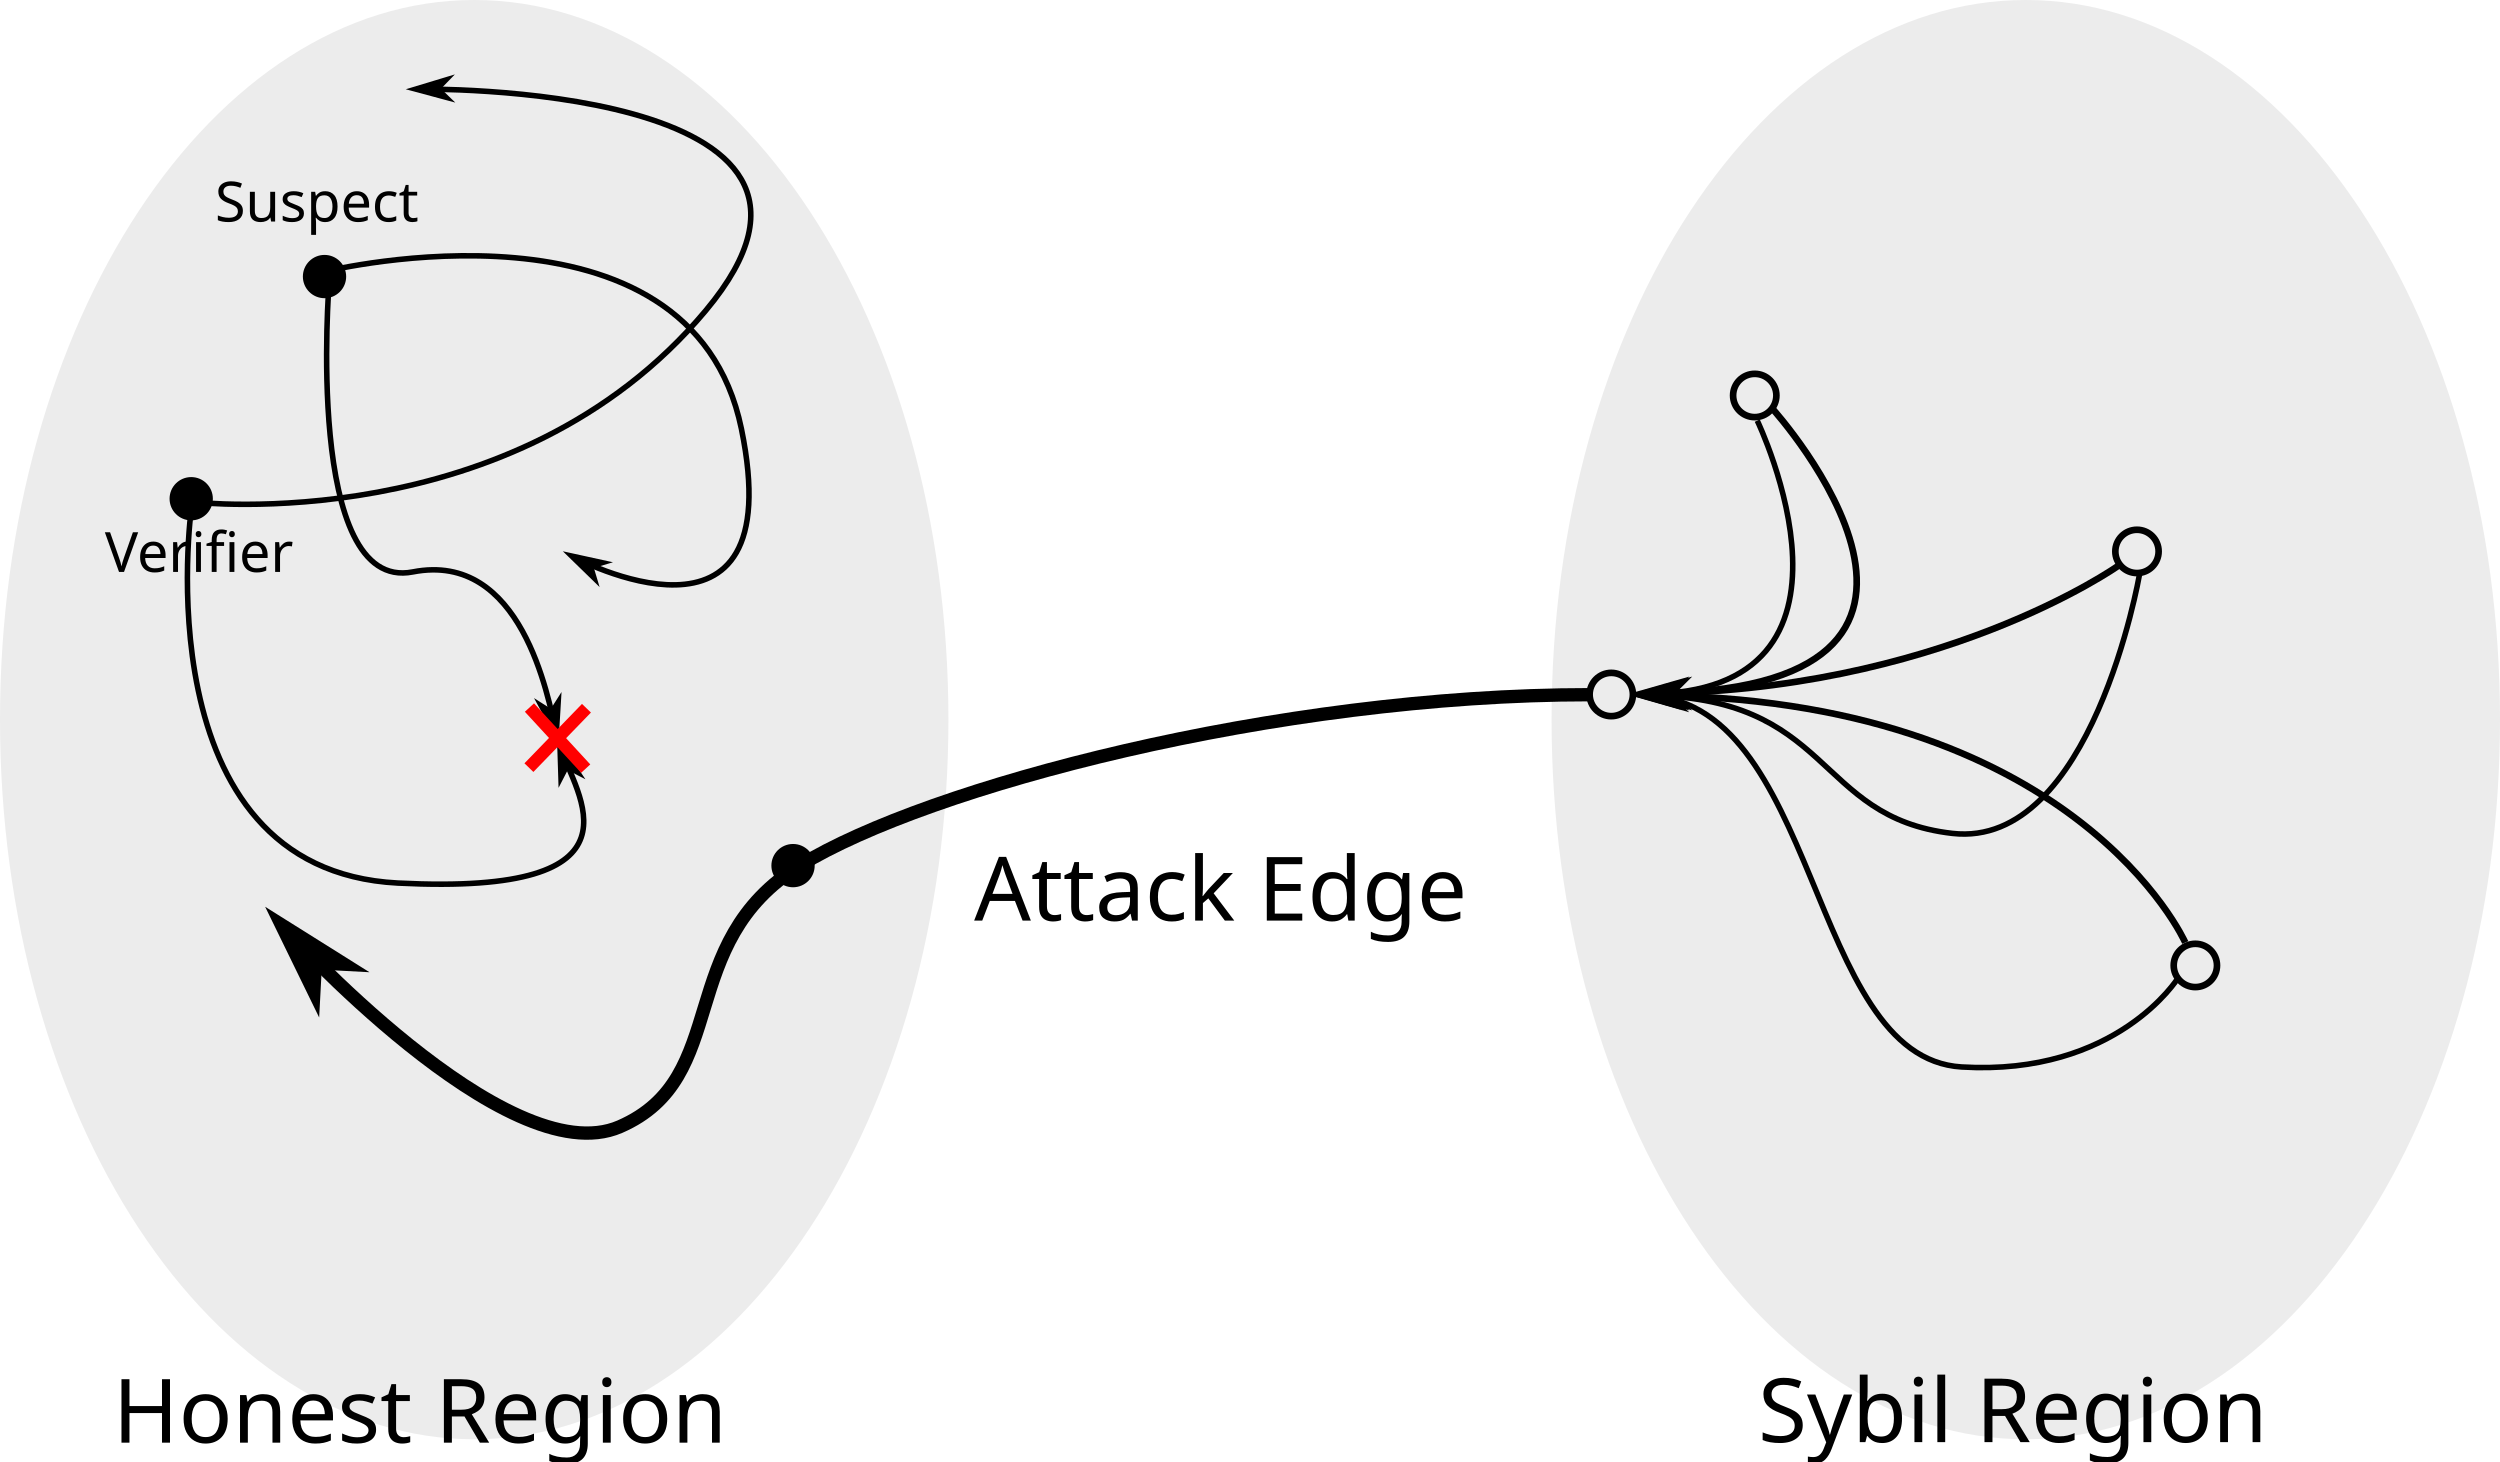
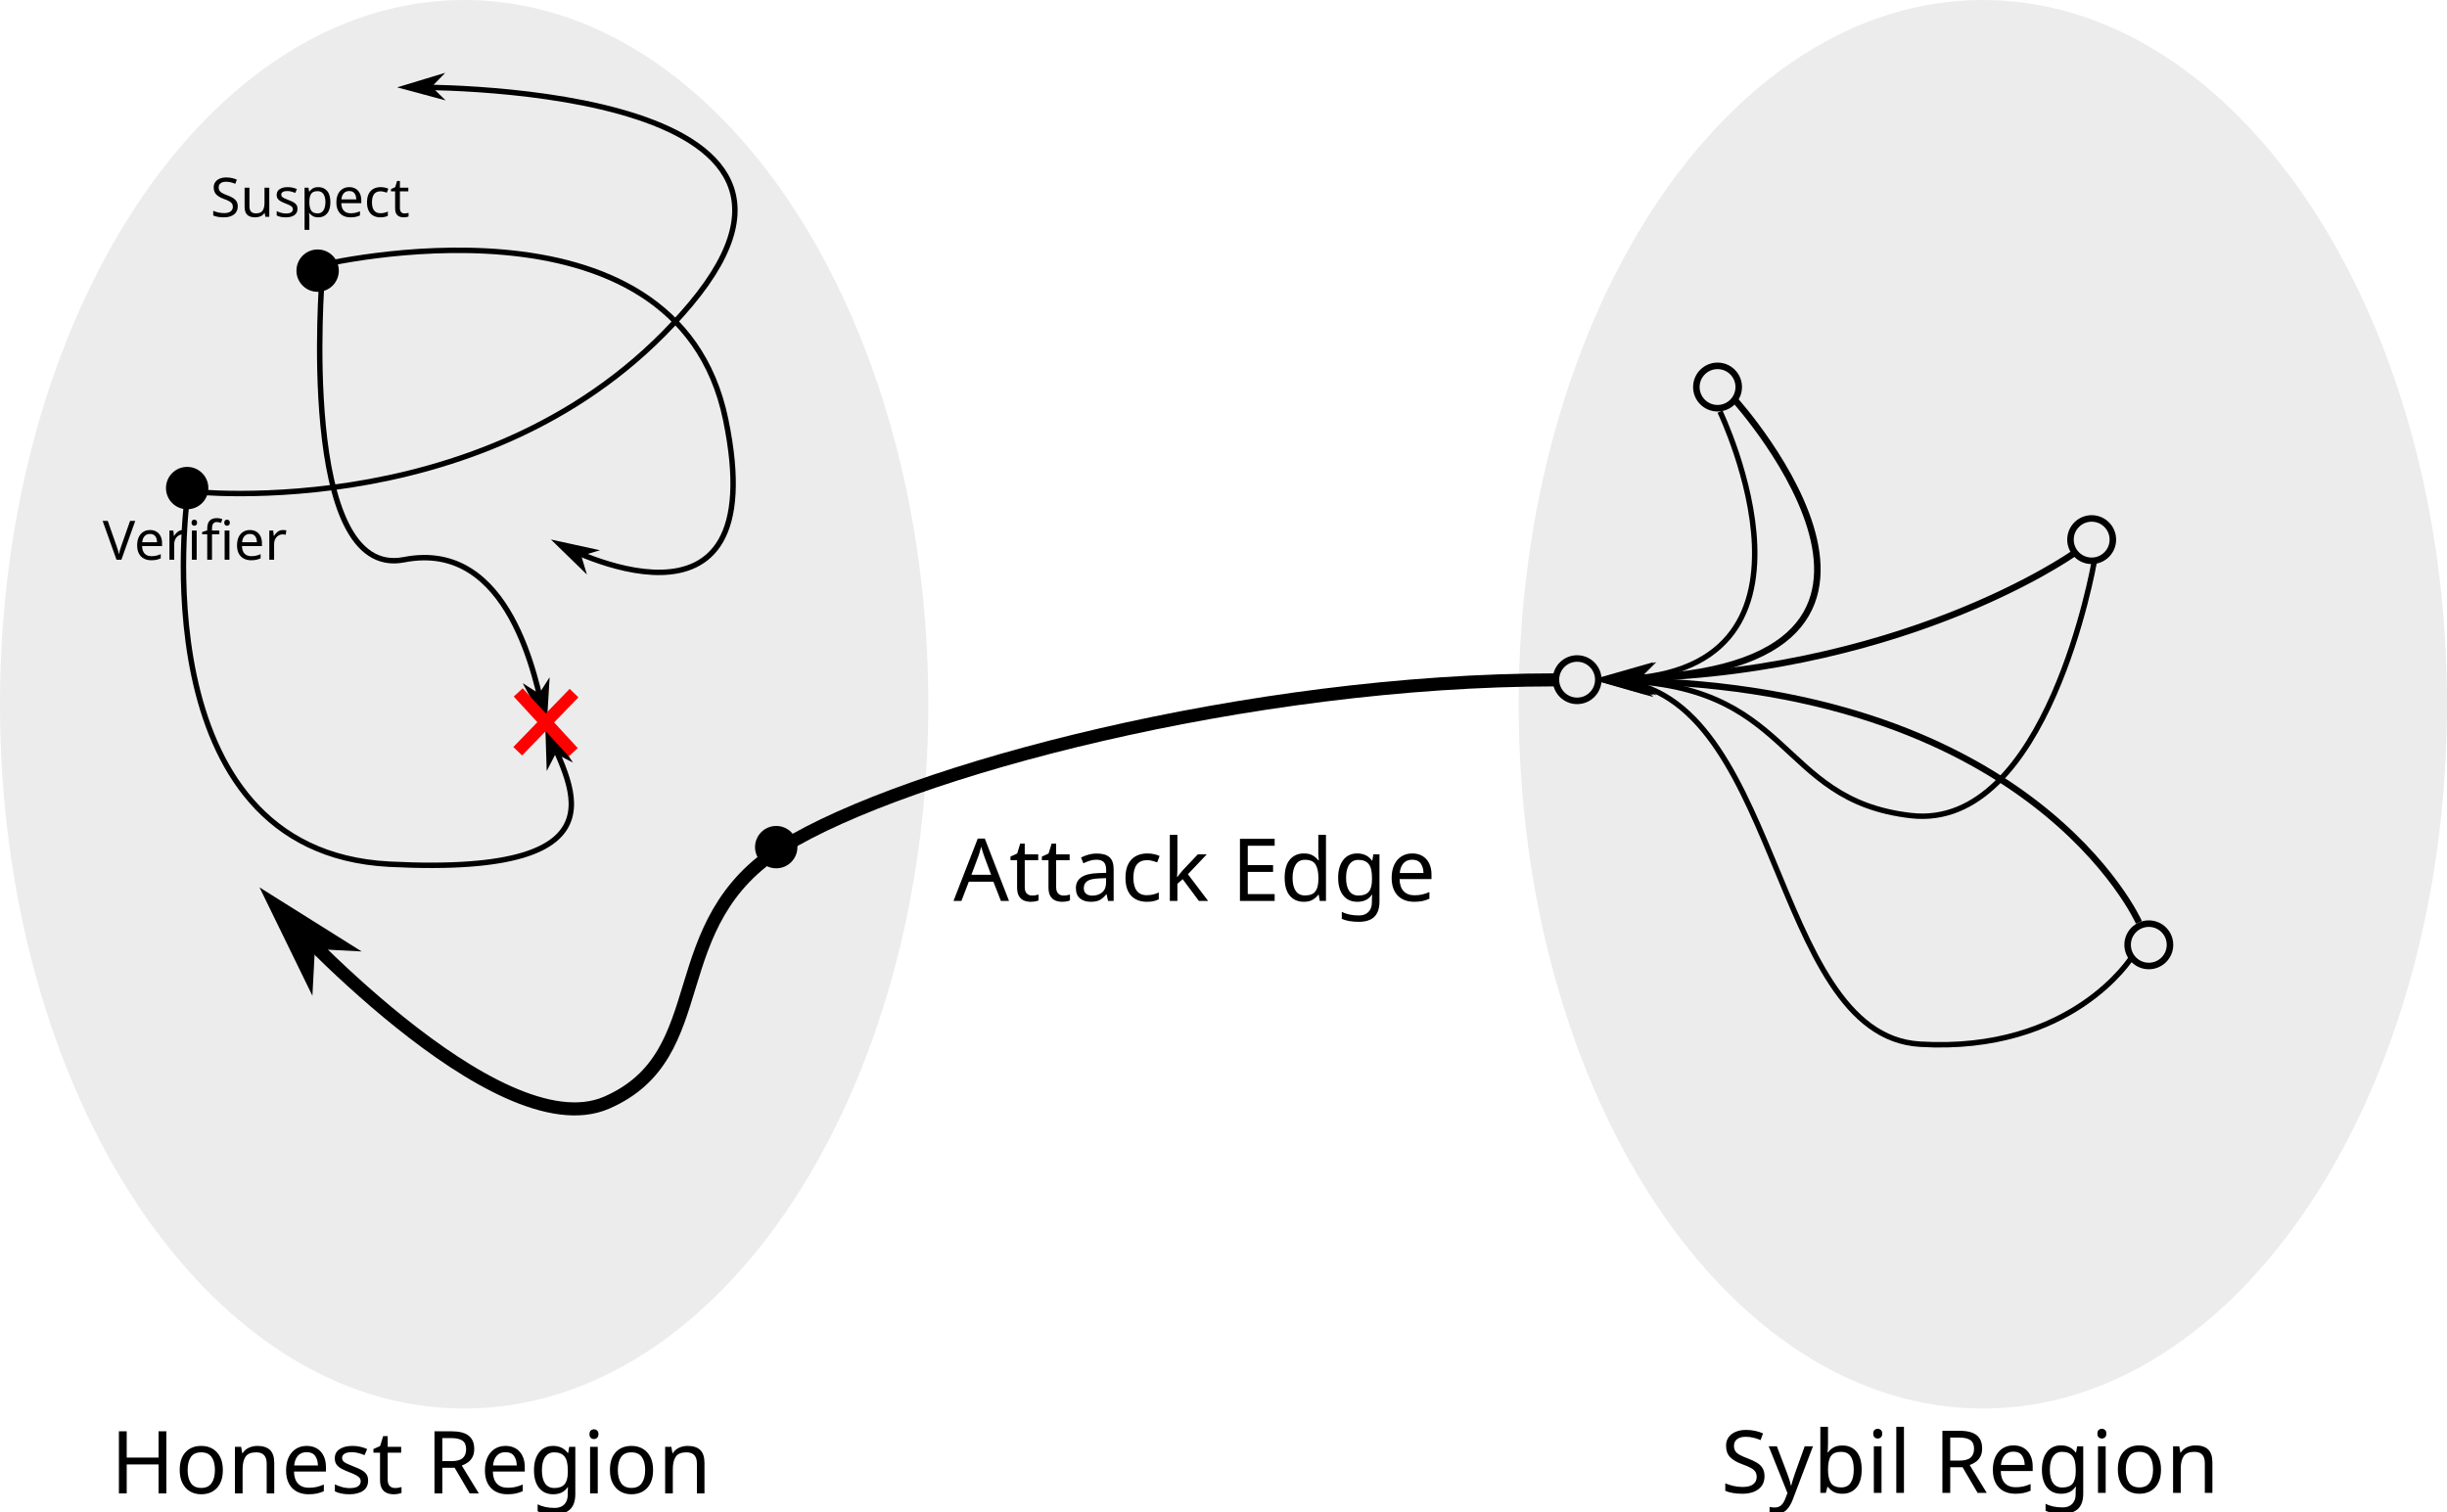
- <svg xmlns="http://www.w3.org/2000/svg" xmlns:ns1="http://www.openswatchbook.org/uri/2009/osb" width="635.149mm" height="371.224mm" viewBox="0 0 2250.528 1315.359" id="svg2" version="1.1">
+ <svg xmlns="http://www.w3.org/2000/svg" xmlns:ns1="http://www.openswatchbook.org/uri/2009/osb" width="635.149mm" height="392.39mm" viewBox="0 0 2250.528 1390.36" id="svg2" version="1.1">
  <defs id="defs4">
-     <marker style="overflow:visible;" id="marker8122" refX="0.0" refY="0.0" orient="auto">
-       <path transform="scale(0.4) rotate(180) translate(10,0)" style="fill-rule:evenodd;stroke:#000000;stroke-width:1pt;stroke-opacity:1;fill:#000000;fill-opacity:1" d="M 0.0,0.0 L 5.0,-5.0 L -12.5,0.0 L 5.0,5.0 L 0.0,0.0 z " id="path8124" />
+     <marker style="overflow:visible" id="marker8122" refX="0" refY="0" orient="auto">
+       <path transform="matrix(-0.4,0,0,-0.4,-4,0)" style="fill:#000000;fill-opacity:1;fill-rule:evenodd;stroke:#000000;stroke-width:1pt;stroke-opacity:1" d="M 0,0 5,-5 -12.5,0 5,5 Z" id="path8124" />
    </marker>
-     <marker style="overflow:visible;" id="marker8034" refX="0.0" refY="0.0" orient="auto">
-       <path transform="scale(0.4) rotate(180) translate(10,0)" style="fill-rule:evenodd;stroke:#000000;stroke-width:1pt;stroke-opacity:1;fill:#000000;fill-opacity:1" d="M 0.0,0.0 L 5.0,-5.0 L -12.5,0.0 L 5.0,5.0 L 0.0,0.0 z " id="path8036" />
+     <marker style="overflow:visible" id="marker8034" refX="0" refY="0" orient="auto">
+       <path transform="matrix(-0.4,0,0,-0.4,-4,0)" style="fill:#000000;fill-opacity:1;fill-rule:evenodd;stroke:#000000;stroke-width:1pt;stroke-opacity:1" d="M 0,0 5,-5 -12.5,0 5,5 Z" id="path8036" />
    </marker>
-     <marker style="overflow:visible;" id="marker7952" refX="0.0" refY="0.0" orient="auto">
-       <path transform="scale(0.4) rotate(180) translate(10,0)" style="fill-rule:evenodd;stroke:#000000;stroke-width:1pt;stroke-opacity:1;fill:#000000;fill-opacity:1" d="M 0.0,0.0 L 5.0,-5.0 L -12.5,0.0 L 5.0,5.0 L 0.0,0.0 z " id="path7954" />
+     <marker style="overflow:visible" id="marker7952" refX="0" refY="0" orient="auto">
+       <path transform="matrix(-0.4,0,0,-0.4,-4,0)" style="fill:#000000;fill-opacity:1;fill-rule:evenodd;stroke:#000000;stroke-width:1pt;stroke-opacity:1" d="M 0,0 5,-5 -12.5,0 5,5 Z" id="path7954" />
    </marker>
-     <marker style="overflow:visible;" id="marker7876" refX="0.0" refY="0.0" orient="auto">
-       <path transform="scale(0.4) rotate(180) translate(10,0)" style="fill-rule:evenodd;stroke:#000000;stroke-width:1pt;stroke-opacity:1;fill:#000000;fill-opacity:1" d="M 0.0,0.0 L 5.0,-5.0 L -12.5,0.0 L 5.0,5.0 L 0.0,0.0 z " id="path7878" />
+     <marker style="overflow:visible" id="marker7876" refX="0" refY="0" orient="auto">
+       <path transform="matrix(-0.4,0,0,-0.4,-4,0)" style="fill:#000000;fill-opacity:1;fill-rule:evenodd;stroke:#000000;stroke-width:1pt;stroke-opacity:1" d="M 0,0 5,-5 -12.5,0 5,5 Z" id="path7878" />
    </marker>
-     <marker style="overflow:visible;" id="marker7806" refX="0.0" refY="0.0" orient="auto">
-       <path transform="scale(0.4) rotate(180) translate(10,0)" style="fill-rule:evenodd;stroke:#000000;stroke-width:1pt;stroke-opacity:1;fill:#000000;fill-opacity:1" d="M 0.0,0.0 L 5.0,-5.0 L -12.5,0.0 L 5.0,5.0 L 0.0,0.0 z " id="path7808" />
+     <marker style="overflow:visible" id="marker7806" refX="0" refY="0" orient="auto">
+       <path transform="matrix(-0.4,0,0,-0.4,-4,0)" style="fill:#000000;fill-opacity:1;fill-rule:evenodd;stroke:#000000;stroke-width:1pt;stroke-opacity:1" d="M 0,0 5,-5 -12.5,0 5,5 Z" id="path7808" />
    </marker>
-     <marker orient="auto" refY="0.0" refX="0.0" id="marker7736" style="overflow:visible;">
-       <path id="path7738" d="M 0.0,0.0 L 5.0,-5.0 L -12.5,0.0 L 5.0,5.0 L 0.0,0.0 z " style="fill-rule:evenodd;stroke:#000000;stroke-width:1pt;stroke-opacity:1;fill:#000000;fill-opacity:1" transform="scale(0.4) rotate(180) translate(10,0)" />
+     <marker orient="auto" refY="0" refX="0" id="marker7736" style="overflow:visible">
+       <path id="path7738" d="M 0,0 5,-5 -12.5,0 5,5 Z" style="fill:#000000;fill-opacity:1;fill-rule:evenodd;stroke:#000000;stroke-width:1pt;stroke-opacity:1" transform="matrix(-0.4,0,0,-0.4,-4,0)" />
    </marker>
-     <marker orient="auto" refY="0.0" refX="0.0" id="marker7362" style="overflow:visible;">
-       <path id="path7364" d="M 0.0,0.0 L 5.0,-5.0 L -12.5,0.0 L 5.0,5.0 L 0.0,0.0 z " style="fill-rule:evenodd;stroke:#000000;stroke-width:1pt;stroke-opacity:1;fill:#000000;fill-opacity:1" transform="scale(0.4) rotate(180) translate(10,0)" />
+     <marker orient="auto" refY="0" refX="0" id="marker7362" style="overflow:visible">
+       <path id="path7364" d="M 0,0 5,-5 -12.5,0 5,5 Z" style="fill:#000000;fill-opacity:1;fill-rule:evenodd;stroke:#000000;stroke-width:1pt;stroke-opacity:1" transform="matrix(-0.4,0,0,-0.4,-4,0)" />
    </marker>
-     <marker orient="auto" refY="0.0" refX="0.0" id="Arrow1Lend" style="overflow:visible;">
-       <path id="path6363" d="M 0.0,0.0 L 5.0,-5.0 L -12.5,0.0 L 5.0,5.0 L 0.0,0.0 z " style="fill-rule:evenodd;stroke:#000000;stroke-width:1pt;stroke-opacity:1;fill:#000000;fill-opacity:1" transform="scale(0.8) rotate(180) translate(12.5,0)" />
+     <marker orient="auto" refY="0" refX="0" id="Arrow1Lend" style="overflow:visible">
+       <path id="path6363" d="M 0,0 5,-5 -12.5,0 5,5 Z" style="fill:#000000;fill-opacity:1;fill-rule:evenodd;stroke:#000000;stroke-width:1pt;stroke-opacity:1" transform="matrix(-0.8,0,0,-0.8,-10,0)" />
    </marker>
-     <marker orient="auto" refY="0.0" refX="0.0" id="marker7252" style="overflow:visible;">
-       <path id="path7254" d="M 0.0,0.0 L 5.0,-5.0 L -12.5,0.0 L 5.0,5.0 L 0.0,0.0 z " style="fill-rule:evenodd;stroke:#000000;stroke-width:1pt;stroke-opacity:1;fill:#000000;fill-opacity:1" transform="scale(0.4) rotate(180) translate(10,0)" />
+     <marker orient="auto" refY="0" refX="0" id="marker7252" style="overflow:visible">
+       <path id="path7254" d="M 0,0 5,-5 -12.5,0 5,5 Z" style="fill:#000000;fill-opacity:1;fill-rule:evenodd;stroke:#000000;stroke-width:1pt;stroke-opacity:1" transform="matrix(-0.4,0,0,-0.4,-4,0)" />
    </marker>
-     <marker orient="auto" refY="0.0" refX="0.0" id="marker7131" style="overflow:visible;">
-       <path id="path7133" d="M 0.0,0.0 L 5.0,-5.0 L -12.5,0.0 L 5.0,5.0 L 0.0,0.0 z " style="fill-rule:evenodd;stroke:#000000;stroke-width:1pt;stroke-opacity:1;fill:#000000;fill-opacity:1" transform="scale(0.4) rotate(180) translate(10,0)" />
+     <marker orient="auto" refY="0" refX="0" id="marker7131" style="overflow:visible">
+       <path id="path7133" d="M 0,0 5,-5 -12.5,0 5,5 Z" style="fill:#000000;fill-opacity:1;fill-rule:evenodd;stroke:#000000;stroke-width:1pt;stroke-opacity:1" transform="matrix(-0.4,0,0,-0.4,-4,0)" />
    </marker>
-     <marker orient="auto" refY="0.0" refX="0.0" id="marker7091" style="overflow:visible;">
-       <path id="path7093" style="fill-rule:evenodd;stroke-width:0.625;stroke-linejoin:round;stroke:#000000;stroke-opacity:1;fill:#000000;fill-opacity:1" d="M 8.719,4.034 L -2.207,0.016 L 8.719,-4.002 C 6.973,-1.63 6.983,1.616 8.719,4.034 z " transform="scale(1.1) rotate(180) translate(1,0)" />
+     <marker orient="auto" refY="0" refX="0" id="marker7091" style="overflow:visible">
+       <path id="path7093" style="fill:#000000;fill-opacity:1;fill-rule:evenodd;stroke:#000000;stroke-width:0.625;stroke-linejoin:round;stroke-opacity:1" d="M 8.719,4.034 -2.207,0.016 8.719,-4.002 c -1.745,2.372 -1.735,5.617 -6e-7,8.035 z" transform="matrix(-1.1,0,0,-1.1,-1.1,0)" />
    </marker>
-     <marker orient="auto" refY="0.0" refX="0.0" id="marker6922" style="overflow:visible;">
-       <path id="path6924" d="M 0.0,0.0 L 5.0,-5.0 L -12.5,0.0 L 5.0,5.0 L 0.0,0.0 z " style="fill-rule:evenodd;stroke:#000000;stroke-width:1pt;stroke-opacity:1;fill:#000000;fill-opacity:1" transform="scale(0.4) rotate(180) translate(10,0)" />
+     <marker orient="auto" refY="0" refX="0" id="marker6922" style="overflow:visible">
+       <path id="path6924" d="M 0,0 5,-5 -12.5,0 5,5 Z" style="fill:#000000;fill-opacity:1;fill-rule:evenodd;stroke:#000000;stroke-width:1pt;stroke-opacity:1" transform="matrix(-0.4,0,0,-0.4,-4,0)" />
    </marker>
-     <marker orient="auto" refY="0.0" refX="0.0" id="Arrow1Mend" style="overflow:visible;">
-       <path id="path6369" d="M 0.0,0.0 L 5.0,-5.0 L -12.5,0.0 L 5.0,5.0 L 0.0,0.0 z " style="fill-rule:evenodd;stroke:#000000;stroke-width:1pt;stroke-opacity:1;fill:#000000;fill-opacity:1" transform="scale(0.4) rotate(180) translate(10,0)" />
+     <marker orient="auto" refY="0" refX="0" id="Arrow1Mend" style="overflow:visible">
+       <path id="path6369" d="M 0,0 5,-5 -12.5,0 5,5 Z" style="fill:#000000;fill-opacity:1;fill-rule:evenodd;stroke:#000000;stroke-width:1pt;stroke-opacity:1" transform="matrix(-0.4,0,0,-0.4,-4,0)" />
    </marker>
-     <marker orient="auto" refY="0.0" refX="0.0" id="Arrow2Lend" style="overflow:visible;">
-       <path id="path6381" style="fill-rule:evenodd;stroke-width:0.625;stroke-linejoin:round;stroke:#000000;stroke-opacity:1;fill:#000000;fill-opacity:1" d="M 8.719,4.034 L -2.207,0.016 L 8.719,-4.002 C 6.973,-1.63 6.983,1.616 8.719,4.034 z " transform="scale(1.1) rotate(180) translate(1,0)" />
+     <marker orient="auto" refY="0" refX="0" id="Arrow2Lend" style="overflow:visible">
+       <path id="path6381" style="fill:#000000;fill-opacity:1;fill-rule:evenodd;stroke:#000000;stroke-width:0.625;stroke-linejoin:round;stroke-opacity:1" d="M 8.719,4.034 -2.207,0.016 8.719,-4.002 c -1.745,2.372 -1.735,5.617 -6e-7,8.035 z" transform="matrix(-1.1,0,0,-1.1,-1.1,0)" />
    </marker>
    <linearGradient id="linearGradient4636" ns1:paint="solid">
      <stop style="stop-color:#000000;stop-opacity:1;" offset="0" id="stop4638" />
    </linearGradient>
  </defs>
  <g id="layer1" transform="translate(1486.201,286.3016)">
    <ellipse style="fill:#ececec;stroke:none;stroke-width:0.929;stroke-opacity:1" id="path4160" cx="-1059.312" cy="361.525" rx="426.89" ry="647.826" />
    <ellipse ry="647.826" rx="426.89" cy="361.525" cx="337.437" id="ellipse4632" style="fill:#ececec;stroke:none;stroke-width:9.266;stroke-opacity:1" />
-     <text xml:space="preserve" style="font-style:normal;font-weight:normal;font-size:80px;line-height:125%;font-family:sans-serif;letter-spacing:0px;word-spacing:0px;fill:#000000;fill-opacity:1;stroke:none;stroke-width:1px;stroke-linecap:butt;stroke-linejoin:miter;stroke-opacity:1" x="96.48" y="1011.943" id="text4308">
-       <tspan x="96.48" y="1011.943" id="tspan4312">Sybil Region</tspan>
+     <text xml:space="preserve" style="font-style:normal;font-weight:normal;font-size:80px;line-height:125%;font-family:sans-serif;letter-spacing:0px;word-spacing:0px;fill:#000000;fill-opacity:1;stroke:none;stroke-width:1px;stroke-linecap:butt;stroke-linejoin:miter;stroke-opacity:1" x="96.48" y="1086.943" id="text4308">
+       <tspan x="96.48" y="1086.943" id="tspan4312">Sybil Region</tspan>
    </text>
-     <text xml:space="preserve" style="font-style:normal;font-weight:normal;font-size:80px;line-height:125%;font-family:sans-serif;letter-spacing:0px;word-spacing:0px;fill:#000000;fill-opacity:1;stroke:none;stroke-width:1px;stroke-linecap:butt;stroke-linejoin:miter;stroke-opacity:1" x="-1384.608" y="1012.417" id="text4316">
-       <tspan id="tspan4318" x="-1384.608" y="1012.417">Honest Region</tspan>
+     <text xml:space="preserve" style="font-style:normal;font-weight:normal;font-size:80px;line-height:125%;font-family:sans-serif;letter-spacing:0px;word-spacing:0px;fill:#000000;fill-opacity:1;stroke:none;stroke-width:1px;stroke-linecap:butt;stroke-linejoin:miter;stroke-opacity:1" x="-1384.608" y="1087.417" id="text4316">
+       <tspan id="tspan4318" x="-1384.608" y="1087.417">Honest Region</tspan>
    </text>
-     <text xml:space="preserve" style="font-style:normal;font-weight:normal;font-size:50px;line-height:125%;font-family:sans-serif;letter-spacing:0px;word-spacing:0px;fill:#000000;fill-opacity:1;stroke:none;stroke-width:1px;stroke-linecap:butt;stroke-linejoin:miter;stroke-opacity:1;" x="-1292.646" y="-86.871" id="text6912">
+     <text xml:space="preserve" style="font-style:normal;font-weight:normal;font-size:50px;line-height:125%;font-family:sans-serif;letter-spacing:0px;word-spacing:0px;fill:#000000;fill-opacity:1;stroke:none;stroke-width:1px;stroke-linecap:butt;stroke-linejoin:miter;stroke-opacity:1" x="-1292.646" y="-86.871" id="text6912">
      <tspan id="tspan6914" x="-1292.646" y="-86.871">Suspect</tspan>
    </text>
    <path style="fill:none;fill-rule:evenodd;stroke:#000000;stroke-width:5;stroke-linecap:butt;stroke-linejoin:miter;stroke-miterlimit:4;stroke-dasharray:none;stroke-opacity:1;marker-end:url(#marker6922)" d="m -1189.895,-31.911 c 0,0 -22.701,279.58 75.272,260.463 97.972,-19.117 121.868,112.31 129.037,144.569" id="path6920" />
    <text xml:space="preserve" style="font-style:normal;font-weight:normal;font-size:80px;line-height:125%;font-family:sans-serif;letter-spacing:0px;word-spacing:0px;fill:#000000;fill-opacity:1;stroke:none;stroke-width:1px;stroke-linecap:butt;stroke-linejoin:miter;stroke-opacity:1" x="-609.257" y="542.43" id="text7195">
      <tspan id="tspan7197" x="-609.257" y="542.43">Attack Edge</tspan>
    </text>
-     <path style="fill:none;fill-rule:evenodd;stroke:#000000;stroke-width:5;stroke-linecap:butt;stroke-linejoin:miter;stroke-opacity:1;stroke-miterlimit:4;stroke-dasharray:none;marker-end:url(#marker7252)" d="m -1192.197,-42.2 c 0,0 327.798,-79.415 373.42,141.933 45.621,221.348 -152.071,114.898 -152.071,114.898" id="path7250" />
+     <path style="fill:none;fill-rule:evenodd;stroke:#000000;stroke-width:5;stroke-linecap:butt;stroke-linejoin:miter;stroke-miterlimit:4;stroke-dasharray:none;stroke-opacity:1;marker-end:url(#marker7252)" d="m -1192.197,-42.2 c 0,0 327.798,-79.415 373.42,141.933 45.621,221.348 -152.071,114.898 -152.071,114.898" id="path7250" />
    <path style="fill:none;fill-rule:evenodd;stroke:#000000;stroke-width:5;stroke-linecap:butt;stroke-linejoin:miter;stroke-miterlimit:4;stroke-dasharray:none;stroke-opacity:1;marker-end:url(#marker7362)" d="m -1313.854,170.7 c 0,0 -45.621,326.108 185.865,337.936 231.486,11.828 159.675,-80.26 146.157,-122.502" id="path7304" />
    <g id="g7064-5" style="fill:#ff0000;stroke:#ff0000;stroke-width:5;stroke-miterlimit:4;stroke-dasharray:none;stroke-opacity:1" transform="matrix(2.240644,0,0,2.240644,1567.047,194.0408)">
      <path id="path7058-2" d="m -1149.955,69.891 22.599,24.541" style="fill:#ff0000;fill-rule:evenodd;stroke:#ff0000;stroke-width:5;stroke-linecap:butt;stroke-linejoin:miter;stroke-miterlimit:4;stroke-dasharray:none;stroke-opacity:1" />
      <path id="path7062-6" d="m -1127.046,70.164 -23.12,23.867" style="fill:#ff0000;fill-rule:evenodd;stroke:#ff0000;stroke-width:5;stroke-linecap:butt;stroke-linejoin:miter;stroke-miterlimit:4;stroke-dasharray:none;stroke-opacity:1" />
    </g>
  </g>
  <g id="layer2" transform="translate(1486.201,286.3016)" style="display:inline">
    <circle style="fill:none;fill-opacity:1;stroke:#000000;stroke-width:6;stroke-miterlimit:4;stroke-dasharray:none;stroke-opacity:1" id="circle4648" cx="93.435" cy="69.716" r="19.487" />
    <circle r="19.487" cy="492.939" cx="-772.301" id="circle5639" style="fill:#000000;fill-opacity:1;stroke:none;stroke-width:0.558;stroke-miterlimit:4;stroke-dasharray:none;stroke-opacity:1" />
    <circle r="19.487" cy="210.078" cx="437.533" id="circle6340" style="fill:none;fill-opacity:1;stroke:#000000;stroke-width:6;stroke-miterlimit:4;stroke-dasharray:none;stroke-opacity:1" />
    <circle style="fill:none;fill-opacity:1;stroke:#000000;stroke-width:6;stroke-miterlimit:4;stroke-dasharray:none;stroke-opacity:1" id="circle6342" cx="-35.712" cy="338.905" r="19.487" />
    <circle style="fill:none;fill-opacity:1;stroke:#000000;stroke-width:6;stroke-miterlimit:4;stroke-dasharray:none;stroke-opacity:1" id="circle6346" cx="490.078" cy="582.8" r="19.487" />
    <circle r="19.487" cy="-37.343" cx="-1194.068" id="circle6350" style="fill:#000000;fill-opacity:1;stroke:none;stroke-width:0.558;stroke-miterlimit:4;stroke-dasharray:none;stroke-opacity:1" />
    <circle style="fill:#000000;fill-opacity:1;stroke:none;stroke-width:0.558;stroke-miterlimit:4;stroke-dasharray:none;stroke-opacity:1" id="circle6352" cx="-1314.068" cy="162.657" r="19.487" />
    <path style="fill:none;fill-rule:evenodd;stroke:#000000;stroke-width:5;stroke-linecap:butt;stroke-linejoin:miter;stroke-miterlimit:4;stroke-dasharray:none;stroke-opacity:1;marker-end:url(#Arrow1Mend)" d="m -1312.164,165.631 c 0,0 288.935,33.794 461.283,-172.347 172.347,-206.141 -260.211,-199.382 -260.211,-199.382" id="path6354" />
-     <text xml:space="preserve" style="font-style:normal;font-weight:normal;font-size:50px;line-height:125%;font-family:sans-serif;letter-spacing:0px;word-spacing:0px;fill:#000000;fill-opacity:1;stroke:none;stroke-width:1px;stroke-linecap:butt;stroke-linejoin:miter;stroke-opacity:1;" x="-1391.813" y="228.552" id="text6908">
+     <text xml:space="preserve" style="font-style:normal;font-weight:normal;font-size:50px;line-height:125%;font-family:sans-serif;letter-spacing:0px;word-spacing:0px;fill:#000000;fill-opacity:1;stroke:none;stroke-width:1px;stroke-linecap:butt;stroke-linejoin:miter;stroke-opacity:1" x="-1391.813" y="228.552" id="text6908">
      <tspan id="tspan6910" x="-1391.813" y="228.552">Verifier</tspan>
    </text>
-     <path style="fill:none;fill-rule:evenodd;stroke:#000000;stroke-width:6;stroke-linecap:butt;stroke-linejoin:miter;stroke-opacity:1;stroke-miterlimit:4;stroke-dasharray:none;marker-end:url(#marker7736)" d="m 480.994,562.162 c 0,0 -98.552,-222.495 -488.052,-222.495" id="path7081" />
-     <path style="fill:none;fill-rule:evenodd;stroke:#000000;stroke-width:6;stroke-linecap:butt;stroke-linejoin:miter;stroke-opacity:1;stroke-miterlimit:4;stroke-dasharray:none;marker-end:url(#marker7876)" d="m 420.604,223.08 c 0,0 -162.209,114.898 -427.489,114.898" id="path7083" />
-     <path style="fill:none;fill-rule:evenodd;stroke:#000000;stroke-width:6;stroke-linecap:butt;stroke-linejoin:miter;stroke-opacity:1;stroke-miterlimit:4;stroke-dasharray:none;marker-end:url(#marker7952)" d="m 109.702,81.992 c 0,0 230.641,255.987 -114.054,255.987" id="path7085" />
+     <path style="fill:none;fill-rule:evenodd;stroke:#000000;stroke-width:6;stroke-linecap:butt;stroke-linejoin:miter;stroke-miterlimit:4;stroke-dasharray:none;stroke-opacity:1;marker-end:url(#marker7736)" d="m 480.994,562.162 c 0,0 -98.552,-222.495 -488.052,-222.495" id="path7081" />
+     <path style="fill:none;fill-rule:evenodd;stroke:#000000;stroke-width:6;stroke-linecap:butt;stroke-linejoin:miter;stroke-miterlimit:4;stroke-dasharray:none;stroke-opacity:1;marker-end:url(#marker7876)" d="m 420.604,223.08 c 0,0 -162.209,114.898 -427.489,114.898" id="path7083" />
+     <path style="fill:none;fill-rule:evenodd;stroke:#000000;stroke-width:6;stroke-linecap:butt;stroke-linejoin:miter;stroke-miterlimit:4;stroke-dasharray:none;stroke-opacity:1;marker-end:url(#marker7952)" d="m 109.702,81.992 c 0,0 230.641,255.987 -114.054,255.987" id="path7085" />
    <path style="fill:none;fill-rule:evenodd;stroke:#000000;stroke-width:12;stroke-linecap:butt;stroke-linejoin:miter;stroke-miterlimit:4;stroke-dasharray:none;stroke-opacity:1;marker-end:url(#marker7131)" d="m -54.849,339.07 c -281.969,0 -596.198,83.038 -710.897,153.53 -114.699,70.492 -60.934,191.166 -162.491,235.373 -101.557,44.207 -303.475,-180.413 -303.475,-180.413" id="path7089" />
-     <path style="fill:none;fill-rule:evenodd;stroke:#000000;stroke-width:5;stroke-linecap:butt;stroke-linejoin:miter;stroke-opacity:1;stroke-miterlimit:4;stroke-dasharray:none;marker-end:url(#marker8034)" d="m 95.694,92.347 c 0,0 118.284,246.126 -100.362,246.126" id="path7730" />
-     <path style="fill:none;fill-rule:evenodd;stroke:#000000;stroke-width:5;stroke-linecap:butt;stroke-linejoin:miter;stroke-opacity:1;stroke-miterlimit:4;stroke-dasharray:none;marker-end:url(#marker7806)" d="m 439.792,230.942 c 0,0 -43.012,247.32 -168.465,232.983 C 145.875,449.587 164.991,339.667 -7.058,339.667" id="path7732" />
-     <path style="fill:none;fill-rule:evenodd;stroke:#000000;stroke-width:5;stroke-linecap:butt;stroke-linejoin:miter;stroke-opacity:1;stroke-miterlimit:4;stroke-dasharray:none;marker-end:url(#marker8122)" d="m 474.44,594.156 c 0,0 -54.96,88.414 -194.75,80.051 C 139.901,665.843 153.043,339.667 -8.252,339.667" id="path7734" />
+     <path style="fill:none;fill-rule:evenodd;stroke:#000000;stroke-width:5;stroke-linecap:butt;stroke-linejoin:miter;stroke-miterlimit:4;stroke-dasharray:none;stroke-opacity:1;marker-end:url(#marker8034)" d="m 95.694,92.347 c 0,0 118.284,246.126 -100.362,246.126" id="path7730" />
+     <path style="fill:none;fill-rule:evenodd;stroke:#000000;stroke-width:5;stroke-linecap:butt;stroke-linejoin:miter;stroke-miterlimit:4;stroke-dasharray:none;stroke-opacity:1;marker-end:url(#marker7806)" d="m 439.792,230.942 c 0,0 -43.012,247.32 -168.465,232.983 C 145.875,449.587 164.991,339.667 -7.058,339.667" id="path7732" />
+     <path style="fill:none;fill-rule:evenodd;stroke:#000000;stroke-width:5;stroke-linecap:butt;stroke-linejoin:miter;stroke-miterlimit:4;stroke-dasharray:none;stroke-opacity:1;marker-end:url(#marker8122)" d="m 474.44,594.156 c 0,0 -54.96,88.414 -194.75,80.051 C 139.901,665.843 153.043,339.667 -8.252,339.667" id="path7734" />
  </g>
-   <g id="layer3" />
+   <g id="layer3" transform="translate(-2.8125e-5,-4.7753904e-6)" />
</svg>
